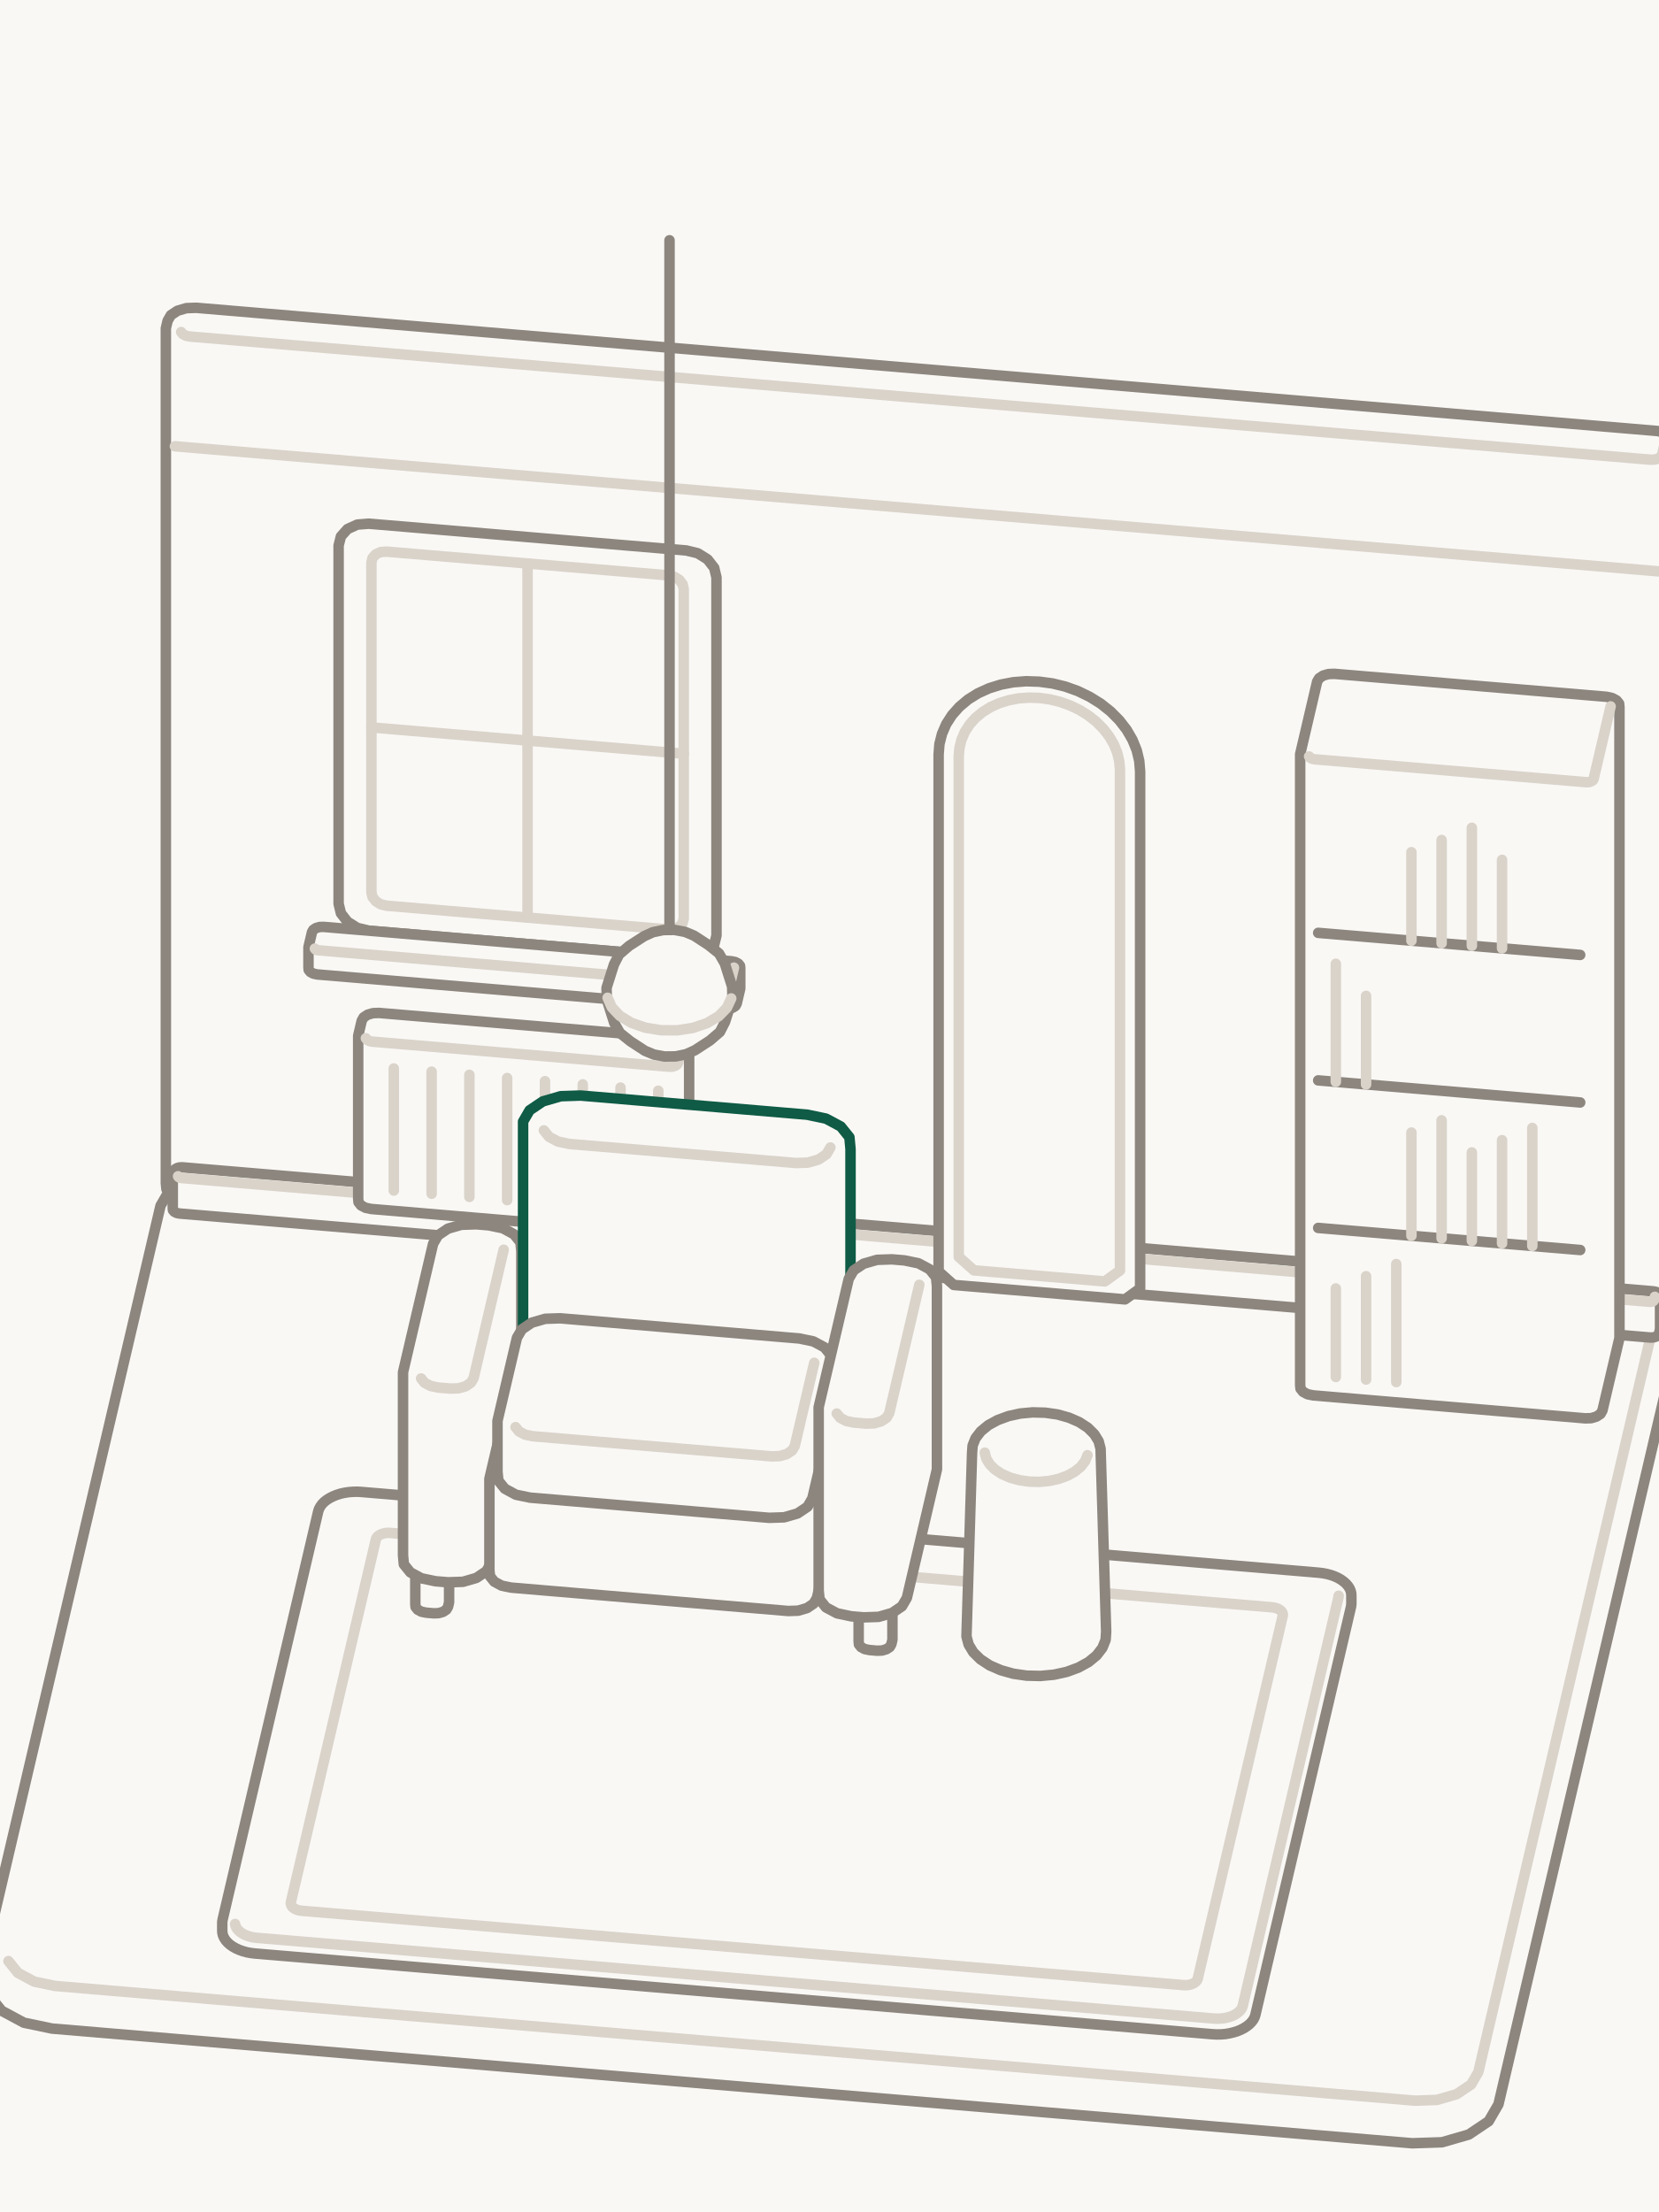
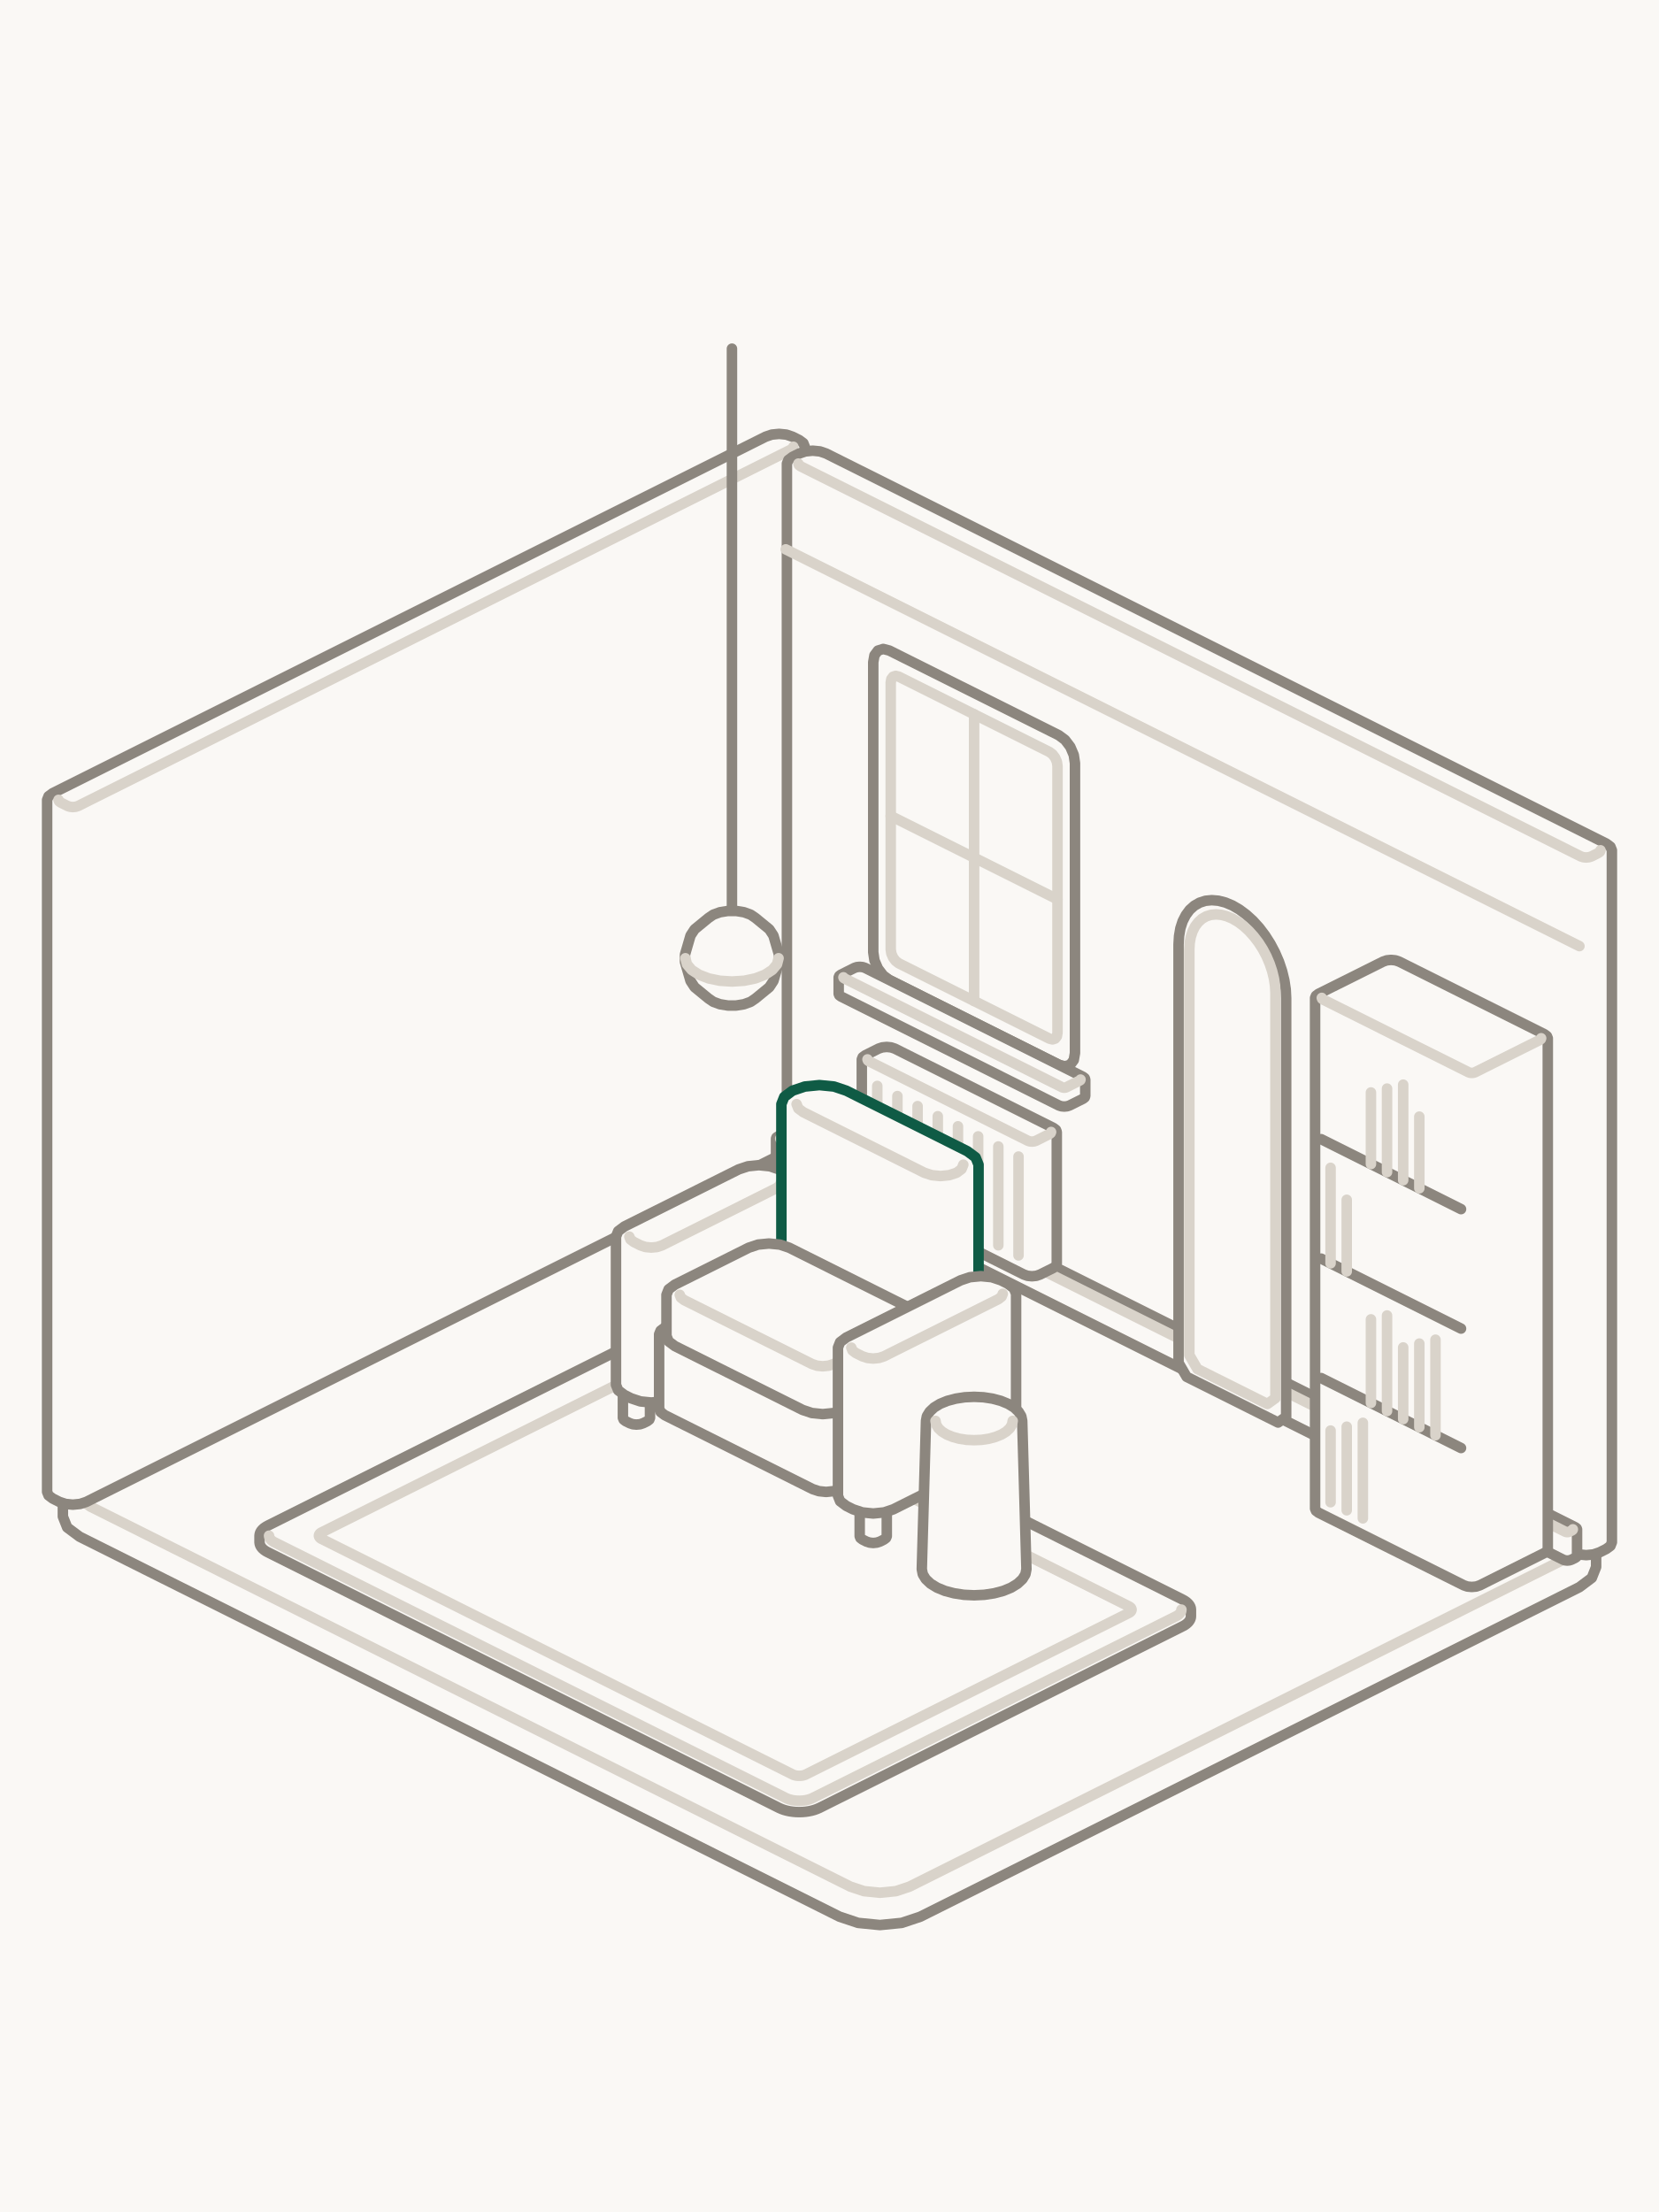
<svg xmlns="http://www.w3.org/2000/svg" viewBox="0 0 300 400" width="300" height="400">
  <rect width="300" height="400" fill="#FAF8F5" />
  <g stroke-width="1.9" stroke-linejoin="round" stroke-linecap="round">
-     <path d="M-2.34 351.96L29.03 218.03L30.8 214.98L34.39 212.57L39.24 211.17L44.61 210.99L290.6 231.73L295.68 232.79L299.7 234.95L302.04 237.86L302.34 241.08L302.34 246.6L270.97 380.53L269.2 383.58L265.61 385.99L260.76 387.39L255.39 387.57L9.4 366.83L4.32 365.77L0.3 363.61L-2.04 360.7L-2.34 357.48Z" fill="#FAF8F5" stroke="#8C867E" />
-     <path d="M298.7 240.77L267.33 374.7L266.03 376.93L263.4 378.7L259.84 379.73L255.9 379.87L9.92 359.12L6.19 358.34L3.24 356.76L1.53 354.63" fill="none" stroke="#D9D3CA" />
-     <path d="M29.99 59.37L30.31 58.01L30.9 56.99L32.1 56.19L33.71 55.72L35.5 55.66L299.71 77.94L301.4 78.29L302.74 79.01L303.52 79.98L303.62 81.06L303.62 235.62L303.3 236.98L302.71 238L301.52 238.8L299.9 239.27L298.11 239.33L33.9 217.05L32.21 216.7L30.87 215.98L30.09 215.01L29.99 213.93Z" fill="#FAF8F5" stroke="#8C867E" />
-     <path d="M300.89 80.82L300.57 82.19L300.33 82.6L299.85 82.92L299.21 83.11L298.49 83.13L34.29 60.85L33.61 60.71L33.07 60.42L32.76 60.04" fill="none" stroke="#D9D3CA" />
-     <path d="M31.63 80.7L300.38 103.36" fill="none" stroke="#D9D3CA" />
-     <path d="M31.24 212.61L31.43 211.79L31.61 211.49L31.97 211.25L32.45 211.11L32.99 211.09L299.02 233.52L299.53 233.63L299.93 233.84L300.16 234.13L300.19 234.45L300.19 240.34L300 241.16L299.82 241.47L299.46 241.71L298.98 241.85L298.44 241.87L32.42 219.44L31.91 219.33L31.51 219.11L31.27 218.82L31.24 218.5Z" fill="#FAF8F5" stroke="#8C867E" />
-     <path d="M299.25 234.51L299.12 235.06L299.03 235.21L298.85 235.33L298.61 235.4L298.34 235.41L32.77 213.02L32.52 212.97L32.32 212.86L32.2 212.71" fill="none" stroke="#D9D3CA" />
-     <path d="M129.56 104.41L129.15 102.69L127.96 101.16L126.19 100.05L124.1 99.54L66.7 94.7L64.61 94.86L62.84 95.67L61.65 97L61.23 98.65L61.23 163.42L61.65 165.15L62.84 166.68L64.61 167.79L66.7 168.3L124.1 173.14L126.19 172.98L127.96 172.17L129.15 170.84L129.56 169.18Z" fill="#FAF8F5" stroke="#8C867E" />
-     <path d="M123.64 106.49L123.43 105.63L122.84 104.86L121.95 104.31L120.91 104.05L69.89 99.75L68.84 99.83L67.96 100.23L67.36 100.9L67.16 101.73L67.16 161.34L67.36 162.21L67.96 162.97L68.84 163.53L69.89 163.78L120.91 168.08L121.95 168L122.84 167.6L123.43 166.93L123.64 166.11Z" fill="none" stroke="#D9D3CA" />
-     <path d="M95.4 165.93L95.4 101.9M67.16 131.54L123.64 136.3" fill="none" stroke="#D9D3CA" />
-     <path d="M55.78 171.28L56.42 168.55L56.66 168.14L57.14 167.82L57.78 167.63L58.5 167.61L132.3 173.83L132.97 173.97L133.51 174.26L133.82 174.65L133.86 175.08L133.86 178.76L133.22 181.49L132.99 181.9L132.51 182.22L131.86 182.4L131.14 182.43L57.35 176.21L56.67 176.06L56.14 175.78L55.82 175.39L55.78 174.96Z" fill="#FAF8F5" stroke="#8C867E" />
-     <path d="M132.72 174.98L132.08 177.71L131.99 177.87L131.82 177.99L131.57 178.06L131.3 178.07L57.51 171.84L57.25 171.79L57.05 171.68L56.94 171.54" fill="none" stroke="#D9D3CA" />
-     <path d="M64.77 187.31L65.41 184.58L65.76 183.97L66.48 183.49L67.45 183.21L68.52 183.17L122.27 187.7L123.29 187.92L124.09 188.35L124.56 188.93L124.62 189.57L124.62 219.01L123.98 221.75L123.63 222.36L122.91 222.84L121.94 223.12L120.87 223.16L67.11 218.62L66.1 218.41L65.29 217.98L64.83 217.4L64.77 216.75Z" fill="#FAF8F5" stroke="#8C867E" />
-     <path d="M123.26 189.46L122.62 192.19L122.44 192.5L122.08 192.74L121.6 192.88L121.06 192.9L67.31 188.36L66.8 188.26L66.4 188.04L66.16 187.75" fill="none" stroke="#D9D3CA" />
-     <path d="M71.21 215.29L71.21 193.21M78.05 215.87L78.05 193.79M84.88 216.44L84.88 194.36M91.71 217.02L91.71 194.94M98.55 217.59L98.55 195.51M105.38 218.17L105.38 196.09M112.21 218.75L112.21 196.67M119.04 219.32L119.04 197.24" fill="none" stroke="#D9D3CA" />
-     <path d="M172.46 232.36L203.44 234.97L206.17 232.99L206.17 139.52L206.01 137.59L205.55 135.66L204.78 133.77L203.73 131.96L202.4 130.24L200.83 128.66L199.04 127.24L197.06 126.01L194.92 124.97L192.66 124.16L190.33 123.59L187.95 123.27L185.57 123.19L183.23 123.37L180.98 123.8L178.84 124.47L176.86 125.37L175.06 126.49L173.49 127.81L172.17 129.29L171.11 130.93L170.35 132.69L169.88 134.54L169.73 136.45L169.73 229.92Z" fill="#FAF8F5" stroke="#8C867E" />
-     <path d="M176.11 229.72L199.79 231.72L202.53 229.74L202.53 139.21L202.4 137.67L202.03 136.12L201.42 134.61L200.57 133.16L199.51 131.79L198.26 130.53L196.82 129.39L195.24 128.4L193.53 127.58L191.72 126.93L189.85 126.47L187.95 126.21L186.05 126.15L184.18 126.29L182.37 126.64L180.66 127.17L179.08 127.89L177.64 128.79L176.38 129.84L175.32 131.03L174.48 132.34L173.87 133.75L173.5 135.23L173.37 136.76L173.37 227.28Z" fill="none" stroke="#D9D3CA" />
-     <path d="M235.11 136.38L238.18 123.26L238.54 122.65L239.26 122.17L240.23 121.89L241.3 121.85L290.5 126L291.51 126.22L292.32 126.65L292.79 127.23L292.85 127.87L292.85 241.95L289.77 255.07L289.42 255.68L288.7 256.16L287.73 256.45L286.66 256.48L237.46 252.33L236.44 252.12L235.64 251.69L235.17 251.11L235.11 250.46Z" fill="#FAF8F5" stroke="#8C867E" />
-     <path d="M291.25 127.74L288.18 140.86L288.03 141.11L287.73 141.31L287.33 141.43L286.88 141.45L237.68 137.3L237.26 137.21L236.93 137.03L236.73 136.79" fill="none" stroke="#D9D3CA" />
-     <path d="M238.37 222.05L285.75 226.04M238.37 195.37L285.75 199.36M238.37 168.69L285.75 172.68" fill="none" stroke="#8C867E" />
-     <path d="M241.56 249L241.56 232.99M247.03 249.46L247.03 230.78M252.49 249.92L252.49 228.58M255.23 223.47L255.23 204.8M260.69 223.93L260.69 202.59M266.16 224.39L266.16 208.39M271.62 224.85L271.62 206.18M277.09 225.32L277.09 203.97M241.56 195.64L241.56 174.29M247.03 196.1L247.03 180.09M255.23 170.11L255.23 154.1M260.69 170.57L260.69 151.9M266.16 171.03L266.16 149.69M271.62 171.49L271.62 155.49" fill="none" stroke="#D9D3CA" />
-     <path d="M40.19 347.57L40.26 347.11L57.54 273.32L57.69 272.86L57.93 272.42L58.24 271.99L58.63 271.59L59.1 271.22L59.63 270.89L60.22 270.59L60.86 270.33L61.55 270.11L62.27 269.95L63.02 269.83L63.79 269.77L64.56 269.75L65.33 269.79L238.43 284.39L239.19 284.48L239.93 284.62L240.64 284.81L241.3 285.04L241.92 285.32L242.48 285.64L242.98 286L243.41 286.38L243.77 286.8L244.05 287.23L244.24 287.68L244.35 288.14L244.37 288.6L244.37 290.07L244.31 290.54L227.02 364.33L226.87 364.79L226.64 365.23L226.32 365.65L225.93 366.05L225.46 366.42L224.93 366.76L224.34 367.06L223.7 367.32L223.01 367.53L222.29 367.7L221.54 367.82L220.77 367.88L220 367.89L219.23 367.85L46.13 353.26L45.37 353.17L44.63 353.03L43.93 352.84L43.26 352.6L42.64 352.32L42.08 352L41.58 351.65L41.15 351.26L40.79 350.85L40.52 350.42L40.32 349.97L40.21 349.51L40.19 349.05Z" fill="#FAF8F5" stroke="#8C867E" />
-     <path d="M242.07 288.56L242.03 288.87L224.74 362.67L224.64 362.97L224.49 363.27L224.28 363.55L224.01 363.82L223.7 364.06L223.35 364.29L222.96 364.49L222.53 364.66L222.07 364.8L221.59 364.91L221.09 364.99L220.58 365.03L220.06 365.04L219.55 365.02L46.45 350.42L45.94 350.36L45.45 350.27L44.98 350.14L44.54 349.98L44.12 349.8L43.75 349.58L43.41 349.35L43.13 349.09L42.89 348.82L42.71 348.53L42.58 348.23L42.51 347.92" fill="none" stroke="#D9D3CA" />
-     <path d="M216.59 357.8L216.54 357.95L216.46 358.1L216.36 358.24L216.23 358.37L216.07 358.5L215.9 358.61L215.7 358.71L215.48 358.8L215.26 358.87L215.01 358.92L214.77 358.96L214.51 358.98L214.25 358.99L213.99 358.97L54.56 345.53L54.31 345.5L54.06 345.45L53.83 345.39L53.61 345.31L53.4 345.22L53.21 345.11L53.04 344.99L52.9 344.87L52.78 344.73L52.69 344.58L52.63 344.43L52.59 344.28L52.58 344.13L52.6 343.97L67.97 278.38L68.02 278.22L68.1 278.08L68.2 277.94L68.33 277.8L68.49 277.68L68.67 277.57L68.86 277.47L69.08 277.38L69.31 277.31L69.55 277.25L69.8 277.21L70.05 277.19L70.31 277.19L70.57 277.2L230 290.65L230.25 290.68L230.5 290.72L230.73 290.79L230.96 290.86L231.16 290.96L231.35 291.06L231.52 291.18L231.66 291.31L231.78 291.45L231.87 291.59L231.94 291.74L231.97 291.9L231.98 292.05L231.96 292.2Z" fill="none" stroke="#D9D3CA" />
-     <path d="M81.05 257.29L81.24 256.47L81.54 255.96L82.14 255.56L82.95 255.32L83.84 255.29L85.21 255.41L86.06 255.58L86.73 255.94L87.12 256.43L87.17 256.97L87.17 264.33L86.97 265.15L86.68 265.65L86.08 266.06L85.27 266.29L84.38 266.32L83.01 266.21L82.16 266.03L81.49 265.67L81.1 265.18L81.05 264.65Z" fill="#FAF8F5" stroke="#8C867E" />
-     <path d="M86.26 256.89L86.06 257.71L85.89 258.01L85.53 258.25L85.04 258.4L84.5 258.41L83.14 258.3L82.63 258.19L82.23 257.98L81.99 257.69" fill="none" stroke="#D9D3CA" />
-     <path d="M161.22 264.05L161.42 263.23L161.71 262.72L162.31 262.32L163.12 262.08L164.01 262.05L165.38 262.17L166.23 262.35L166.9 262.7L167.29 263.19L167.34 263.73L167.34 271.09L167.15 271.91L166.85 272.41L166.25 272.82L165.44 273.05L164.55 273.08L163.18 272.97L162.33 272.79L161.67 272.43L161.28 271.94L161.22 271.41Z" fill="#FAF8F5" stroke="#8C867E" />
-     <path d="M166.43 263.65L166.24 264.47L166.06 264.77L165.7 265.02L165.21 265.16L164.68 265.17L163.31 265.06L162.8 264.95L162.4 264.74L162.17 264.45" fill="none" stroke="#D9D3CA" />
-     <path d="M75.1 282.7L75.29 281.88L75.59 281.38L76.18 280.97L76.99 280.74L77.89 280.71L79.25 280.83L80.1 281L80.77 281.36L81.16 281.85L81.21 282.38L81.21 289.74L81.02 290.56L80.72 291.07L80.13 291.47L79.32 291.71L78.42 291.74L77.06 291.62L76.21 291.45L75.54 291.09L75.15 290.6L75.1 290.06Z" fill="#FAF8F5" stroke="#8C867E" />
-     <path d="M80.3 282.31L80.11 283.13L79.93 283.43L79.57 283.67L79.09 283.81L78.55 283.83L77.18 283.72L76.68 283.61L76.27 283.39L76.04 283.1" fill="none" stroke="#D9D3CA" />
-     <path d="M155.27 289.47L155.46 288.65L155.76 288.14L156.36 287.74L157.16 287.5L158.06 287.47L159.43 287.59L160.27 287.76L160.94 288.12L161.33 288.61L161.38 289.14L161.38 296.5L161.19 297.32L160.9 297.83L160.3 298.23L159.49 298.47L158.59 298.5L157.23 298.38L156.38 298.21L155.71 297.85L155.32 297.36L155.27 296.83Z" fill="#FAF8F5" stroke="#8C867E" />
-     <path d="M160.47 289.07L160.28 289.89L160.1 290.19L159.75 290.43L159.26 290.57L158.72 290.59L157.36 290.48L156.85 290.37L156.45 290.16L156.21 289.86" fill="none" stroke="#D9D3CA" />
-     <path d="M72.88 248.14L78.32 224.91L79.21 223.39L81 222.18L83.43 221.48L86.12 221.39L88.39 221.58L90.94 222.11L92.94 223.19L94.11 224.64L94.27 226.26L94.27 259.38L88.82 282.61L87.94 284.13L86.14 285.34L83.72 286.04L81.03 286.13L78.75 285.94L76.21 285.41L74.2 284.33L73.03 282.88L72.88 281.26Z" fill="#FAF8F5" stroke="#8C867E" />
-     <path d="M91.08 225.99L85.64 249.22L85.16 250.03L84.21 250.68L82.91 251.05L81.48 251.1L79.2 250.91L77.85 250.62L76.78 250.05L76.15 249.27" fill="none" stroke="#D9D3CA" />
-     <path d="M88.5 267.41L94.59 241.45L95.18 240.43L96.37 239.63L97.99 239.16L99.78 239.1L149.89 243.33L151.58 243.68L152.92 244.4L153.7 245.37L153.8 246.44L153.8 263L147.72 288.97L147.13 289.98L145.94 290.79L144.32 291.26L142.53 291.32L92.42 287.09L90.72 286.74L89.39 286.02L88.61 285.05L88.5 283.97Z" fill="#FAF8F5" stroke="#8C867E" />
-     <path d="M151.53 246.25L145.44 272.22L145.15 272.72L144.55 273.13L143.74 273.36L142.85 273.39L92.74 269.17L91.89 268.99L91.22 268.63L90.83 268.14" fill="none" stroke="#D9D3CA" />
-     <path d="M94.59 202.81L95.77 200.78L98.16 199.17L101.39 198.23L104.98 198.11L145.97 201.57L149.36 202.28L152.04 203.71L153.6 205.65L153.8 207.8L153.8 246.44L152.62 248.48L150.23 250.08L147 251.02L143.41 251.14L102.42 247.68L99.03 246.97L96.35 245.54L94.79 243.6L94.59 241.45Z" fill="#FAF8F5" stroke="#0F5B45" />
-     <path d="M150.16 207.5L150.16 207.5L149.45 208.72L148.02 209.68L146.08 210.24L143.93 210.31L102.93 206.86L100.9 206.43L99.29 205.57L98.35 204.41" fill="none" stroke="#D9D3CA" />
-     <path d="M89.96 256.94L93.48 241.91L94.37 240.39L96.16 239.18L98.59 238.48L101.28 238.39L144.55 242.04L147.09 242.57L149.1 243.65L150.27 245.1L150.42 246.71L150.42 255.91L146.9 270.95L146.02 272.47L144.22 273.68L141.8 274.38L139.11 274.47L95.84 270.82L93.29 270.29L91.29 269.21L90.12 267.76L89.96 266.14Z" fill="#FAF8F5" stroke="#8C867E" />
-     <path d="M147.24 246.44L143.72 261.48L143.24 262.29L142.29 262.93L140.99 263.31L139.56 263.36L96.28 259.71L94.93 259.42L93.86 258.85L93.23 258.07" fill="none" stroke="#D9D3CA" />
-     <path d="M148.04 254.48L153.48 231.25L154.37 229.72L156.16 228.52L158.59 227.82L161.28 227.73L163.55 227.92L166.1 228.45L168.11 229.53L169.27 230.98L169.43 232.59L169.43 265.71L163.99 288.95L163.1 290.47L161.31 291.68L158.88 292.38L156.19 292.47L153.92 292.28L151.37 291.74L149.36 290.67L148.2 289.21L148.04 287.6Z" fill="#FAF8F5" stroke="#8C867E" />
-     <path d="M166.24 232.33L160.8 255.56L160.32 256.37L159.37 257.01L158.07 257.39L156.64 257.44L154.36 257.24L153.01 256.96L151.94 256.39L151.31 255.61" fill="none" stroke="#D9D3CA" />
-     <path d="M174.77 295.92L175.78 262.77L175.88 261.4L176.41 260.07L177.37 258.83L178.72 257.72L180.4 256.8L182.35 256.08L184.49 255.61L186.74 255.4L189.02 255.46L191.24 255.78L193.31 256.36L195.15 257.16L196.7 258.17L197.88 259.34L198.67 260.62L199.02 261.98L200.03 295.06L199.93 296.55L199.34 298L198.3 299.35L196.84 300.55L195.02 301.55L192.9 302.33L190.57 302.84L188.12 303.07L185.64 303.01L183.23 302.66L180.98 302.03L178.98 301.16L177.3 300.06L176.01 298.79L175.16 297.39Z" fill="#FAF8F5" stroke="#8C867E" />
-     <path d="M196.65 263.15L196.22 264.22L195.45 265.22L194.37 266.1L193.02 266.85L191.46 267.42L189.74 267.8L187.93 267.97L186.1 267.92L184.32 267.66L182.66 267.2L181.18 266.55L179.94 265.75L178.99 264.81L178.36 263.78L178.08 262.69" fill="none" stroke="#D9D3CA" />
-     <path d="M121.07 170.41L121.07 43.45" fill="none" stroke="#8C867E" />
-     <path d="M109.68 178.65L111.02 174.42L111.95 172.6L113.77 171.04L116.47 169.3L118.07 168.57L119.96 168.18L121.96 168.16L123.87 168.51L125.51 169.2L128.11 170.89L130.02 172.41L131.06 174.21L132.39 178.41L132.46 180.57L131.11 184.79L130.18 186.61L128.36 188.17L125.66 189.92L124.07 190.64L122.18 191.03L120.18 191.05L118.27 190.7L116.63 190.02L114.02 188.32L112.11 186.8L111.08 185L109.74 180.81Z" fill="#FAF8F5" stroke="#8C867E" />
-     <path d="M132.23 180.55L131.44 182.25L129.95 183.77L127.85 185.01L125.29 185.88L122.44 186.32L119.5 186.3L116.66 185.83L114.13 184.94L112.07 183.68L110.62 182.14L109.88 180.43" fill="none" stroke="#D9D3CA" />
+     <path d="M11.37 269.77L12.15 267.79L14.39 266.12L133.58 206.52L136.93 205.4L140.88 205.01L144.83 205.4L148.18 206.52L285.61 275.24L287.85 276.91L288.63 278.89L288.63 283.36L287.85 285.33L285.61 287.01L166.42 346.6L163.07 347.72L159.12 348.11L155.17 347.72L151.82 346.6L14.39 277.88L12.15 276.21L11.37 274.24Z" fill="#FAF8F5" stroke="#8C867E" />
+     <path d="M285.88 278.89L285.3 280.34L283.66 281.56L164.47 341.16L162.02 341.98L159.12 342.27L156.23 341.98L153.77 341.16L16.34 272.44L14.7 271.21L14.12 269.77" fill="none" stroke="#D9D3CA" />
+     <path d="M8.52 144.64L8.78 143.98L9.53 143.43L138.45 78.97L139.56 78.59L140.88 78.46L142.19 78.59L143.31 78.97L144.53 79.58L145.27 80.13L145.53 80.79L145.53 205.91L145.27 206.57L144.53 207.13L15.61 271.59L14.49 271.96L13.17 272.09L11.86 271.96L10.74 271.59L9.53 270.98L8.78 270.42L8.52 269.77Z" fill="#FAF8F5" stroke="#8C867E" />
+     <path d="M143.47 80.79L143.37 81.05L143.07 81.28L14.15 145.74L13.7 145.89L13.17 145.94L12.65 145.89L12.2 145.74L10.99 145.13L10.69 144.91L10.58 144.64" fill="none" stroke="#D9D3CA" />
+     <path d="M142.3 83.83L142.57 83.17L143.31 82.62L144.53 82.01L145.64 81.63L146.96 81.5L148.28 81.63L149.39 82.01L290.47 152.55L291.22 153.11L291.48 153.76L291.48 278.89L291.22 279.55L290.47 280.1L289.26 280.71L288.14 281.09L286.83 281.22L285.51 281.09L284.39 280.71L143.31 210.17L142.57 209.61L142.3 208.96Z" fill="#FAF8F5" stroke="#8C867E" />
+     <path d="M289.42 153.76L289.31 154.03L289.01 154.25L287.8 154.86L287.35 155.01L286.83 155.06L286.3 155.01L285.85 154.86L144.77 84.32L144.47 84.1L144.37 83.83" fill="none" stroke="#D9D3CA" />
+     <path d="M142.09 99.34L285.61 171.09" fill="none" stroke="#D9D3CA" />
+     <path d="M140.33 205.89L140.41 205.69L140.64 205.53L141.36 205.16L141.7 205.05L142.09 205.01L142.49 205.05L142.82 205.16L284.88 276.19L285.1 276.36L285.18 276.55L285.18 281.32L285.1 281.52L284.88 281.69L284.15 282.05L283.81 282.16L283.42 282.2L283.02 282.16L282.69 282.05L140.64 211.02L140.41 210.86L140.33 210.66Z" fill="#FAF8F5" stroke="#8C867E" />
+     <path d="M284.42 276.55L284.38 276.65L284.27 276.74L283.78 276.98L283.62 277.04L283.42 277.06L283.22 277.04L283.05 276.98L141.24 206.07L141.13 205.99L141.09 205.89" fill="none" stroke="#D9D3CA" />
+     <path d="M194.39 138L194.17 136.52L193.54 135.04L192.59 133.79L191.47 132.96L160.82 117.64L159.71 117.35L158.76 117.65L158.13 118.5L157.91 119.75L157.91 172.19L158.13 173.67L158.76 175.14L159.71 176.39L160.82 177.22L191.47 192.54L192.59 192.83L193.54 192.53L194.17 191.69L194.39 190.43Z" fill="#FAF8F5" stroke="#8C867E" />
+     <path d="M191.23 138.5L191.12 137.76L190.8 137.02L190.33 136.4L189.77 135.98L162.53 122.36L161.97 122.22L161.5 122.37L161.18 122.79L161.07 123.42L161.07 171.68L161.18 172.42L161.5 173.16L161.97 173.78L162.53 174.2L189.77 187.82L190.33 187.96L190.8 187.81L191.12 187.39L191.23 186.76Z" fill="none" stroke="#D9D3CA" />
+     <path d="M176.15 181.01L176.15 129.17M161.07 147.55L191.23 162.63" fill="none" stroke="#D9D3CA" />
+     <path d="M151.66 176.73L151.77 176.47L152.07 176.25L154.5 175.03L154.95 174.88L155.47 174.83L156 174.88L156.45 175.03L195.85 194.73L196.15 194.96L196.25 195.22L196.25 198.2L196.15 198.46L195.85 198.69L193.42 199.9L192.97 200.05L192.45 200.1L191.92 200.05L191.47 199.9L152.07 180.2L151.77 179.98L151.66 179.71Z" fill="#FAF8F5" stroke="#8C867E" />
+     <path d="M195.39 195.22L195.36 195.32L195.24 195.4L192.81 196.62L192.64 196.68L192.45 196.69L192.25 196.68L192.08 196.62L152.68 176.92L152.56 176.83L152.52 176.73" fill="none" stroke="#D9D3CA" />
+     <path d="M155.84 191.57L156 191.17L156.45 190.84L158.88 189.62L159.55 189.4L160.34 189.32L161.13 189.4L161.8 189.62L190.5 203.97L190.95 204.31L191.1 204.7L191.1 228.54L190.95 228.93L190.5 229.27L188.07 230.48L187.4 230.71L186.61 230.79L185.82 230.71L185.15 230.48L156.45 216.13L156 215.8L155.84 215.4Z" fill="#FAF8F5" stroke="#8C867E" />
+     <path d="M190.07 204.7L189.99 204.9L189.77 205.07L187.34 206.29L187 206.4L186.61 206.44L186.21 206.4L185.88 206.29L157.18 191.93L156.95 191.77L156.87 191.57" fill="none" stroke="#D9D3CA" />
+     <path d="M158.64 214.25L158.64 196.37M162.28 216.07L162.28 198.2M165.93 217.9L165.93 200.02M169.58 219.72L169.58 201.85M173.23 221.55L173.23 203.67M176.88 223.37L176.88 205.49M180.53 225.19L180.53 207.32M184.18 227.02L184.18 209.14" fill="none" stroke="#D9D3CA" />
+     <path d="M214.58 248.97L231.12 257.24L232.58 256.18L232.58 180.51L232.5 178.91L232.25 177.26L231.84 175.58L231.28 173.9L230.57 172.25L229.73 170.66L228.77 169.15L227.72 167.76L226.58 166.5L225.37 165.4L224.12 164.47L222.85 163.73L221.58 163.2L220.33 162.88L219.13 162.78L217.99 162.89L216.93 163.23L215.97 163.78L215.13 164.53L214.43 165.48L213.86 166.59L213.45 167.86L213.21 169.27L213.12 170.78L213.12 246.45Z" fill="#FAF8F5" stroke="#8C867E" />
+     <path d="M216.53 247.56L229.18 253.88L230.64 252.83L230.64 179.54L230.57 178.26L230.37 176.94L230.04 175.59L229.59 174.25L229.03 172.93L228.36 171.66L227.59 170.45L226.74 169.34L225.83 168.33L224.87 167.45L223.87 166.7L222.85 166.11L221.84 165.69L220.84 165.43L219.87 165.35L218.96 165.44L218.11 165.71L217.35 166.15L216.68 166.76L216.11 167.51L215.66 168.4L215.33 169.42L215.13 170.54L215.07 171.75L215.07 245.04Z" fill="none" stroke="#D9D3CA" />
+     <path d="M237.81 180.45L237.97 180.06L238.42 179.72L250.1 173.89L250.76 173.66L251.55 173.58L252.34 173.66L253.01 173.89L279.28 187.02L279.73 187.36L279.89 187.75L279.89 280.1L279.73 280.5L279.28 280.83L267.61 286.67L266.94 286.9L266.15 286.97L265.36 286.9L264.69 286.67L238.42 273.54L237.97 273.2L237.81 272.81Z" fill="#FAF8F5" stroke="#8C867E" />
+     <path d="M278.69 187.75L278.62 187.92L278.43 188.06L266.76 193.89L266.48 193.99L266.15 194.02L265.82 193.99L265.54 193.89L239.27 180.76L239.08 180.62L239.02 180.45" fill="none" stroke="#D9D3CA" />
+     <path d="M238.91 249.2L264.2 261.85M238.91 227.6L264.2 240.25M238.91 206L264.2 218.65" fill="none" stroke="#8C867E" />
+     <path d="M240.61 271.65L240.61 258.69M243.53 273.11L243.53 257.99M246.45 274.57L246.45 257.29M247.91 253.7L247.91 238.58M250.82 255.16L250.82 237.88M253.74 256.62L253.74 243.66M256.66 258.08L256.66 242.96M259.58 259.54L259.58 242.26M240.61 228.45L240.61 211.18M243.53 229.91L243.53 216.96M247.91 210.5L247.91 197.55M250.82 211.96L250.82 196.85M253.74 213.42L253.74 196.14M256.66 214.88L256.66 201.92" fill="none" stroke="#D9D3CA" />
+     <path d="M46.93 277.7L46.97 277.41L47.06 277.12L47.22 276.84L47.44 276.58L47.72 276.32L48.06 276.09L48.45 275.87L114.12 243.03L114.55 242.84L115.02 242.67L115.53 242.53L116.07 242.42L116.62 242.34L117.19 242.29L117.77 242.28L118.35 242.29L118.92 242.34L119.47 242.42L120.01 242.53L120.52 242.67L120.99 242.84L121.42 243.03L213.85 289.25L214.24 289.47L214.57 289.7L214.85 289.96L215.07 290.22L215.23 290.5L215.33 290.79L215.36 291.07L215.36 292.27L215.33 292.56L215.23 292.84L215.07 293.12L214.85 293.39L214.57 293.64L214.24 293.88L213.85 294.09L148.18 326.93L147.74 327.12L147.27 327.29L146.77 327.43L146.23 327.54L145.68 327.62L145.1 327.67L144.53 327.68L143.95 327.67L143.38 327.62L142.82 327.54L142.29 327.43L141.78 327.29L141.31 327.12L140.88 326.93L48.45 280.71L48.06 280.5L47.72 280.26L47.44 280.01L47.22 279.74L47.06 279.46L46.97 279.18L46.93 278.89Z" fill="#FAF8F5" stroke="#8C867E" />
+     <path d="M213.64 291.07L213.62 291.27L213.56 291.46L213.45 291.64L213.3 291.82L213.12 291.99L212.89 292.15L212.64 292.29L146.96 325.13L146.67 325.26L146.36 325.37L146.02 325.46L145.66 325.54L145.29 325.59L144.91 325.62L144.53 325.63L144.14 325.62L143.76 325.59L143.39 325.54L143.03 325.46L142.7 325.37L142.38 325.26L142.09 325.13L49.66 278.91L49.4 278.77L49.18 278.61L48.99 278.44L48.85 278.26L48.74 278.08L48.68 277.89L48.65 277.7" fill="none" stroke="#D9D3CA" />
+     <path d="M145.74 320.87L145.6 320.94L145.44 320.99L145.27 321.04L145.1 321.08L144.91 321.1L144.72 321.12L144.53 321.12L144.33 321.12L144.14 321.1L143.96 321.08L143.78 321.04L143.61 320.99L143.45 320.94L143.31 320.87L58.18 278.3L58.05 278.23L57.93 278.15L57.84 278.07L57.77 277.98L57.71 277.89L57.68 277.79L57.67 277.7L57.68 277.6L57.71 277.51L57.77 277.41L57.84 277.32L57.93 277.24L58.05 277.16L58.18 277.09L116.55 247.9L116.7 247.83L116.85 247.78L117.02 247.73L117.2 247.7L117.39 247.67L117.58 247.65L117.77 247.65L117.96 247.65L118.15 247.67L118.34 247.7L118.52 247.73L118.69 247.78L118.84 247.83L118.99 247.9L204.12 290.47L204.25 290.54L204.36 290.62L204.46 290.7L204.53 290.79L204.58 290.88L204.61 290.98L204.63 291.07L204.61 291.17L204.58 291.27L204.53 291.36L204.46 291.45L204.36 291.53L204.25 291.61L204.12 291.68Z" fill="none" stroke="#D9D3CA" />
+     <path d="M135.27 239.12L135.4 238.79L135.77 238.51L136.5 238.15L137.06 237.96L137.72 237.89L138.37 237.96L138.93 238.15L139.66 238.51L140.03 238.79L140.17 239.12L140.17 245.08L140.03 245.41L139.66 245.69L138.93 246.05L138.37 246.24L137.72 246.3L137.06 246.24L136.5 246.05L135.77 245.69L135.4 245.41L135.27 245.08Z" fill="#FAF8F5" stroke="#8C867E" />
+     <path d="M139.48 239.12L139.4 239.32L139.18 239.48L138.45 239.85L138.11 239.96L137.72 240L137.32 239.96L136.99 239.85L136.26 239.48L136.03 239.32L135.95 239.12" fill="none" stroke="#D9D3CA" />
+     <path d="M178.08 260.52L178.21 260.2L178.58 259.92L179.31 259.55L179.87 259.37L180.53 259.3L181.19 259.37L181.74 259.55L182.47 259.92L182.85 260.2L182.98 260.52L182.98 266.48L182.85 266.81L182.47 267.09L181.74 267.46L181.19 267.64L180.53 267.71L179.87 267.64L179.31 267.46L178.58 267.09L178.21 266.81L178.08 266.48Z" fill="#FAF8F5" stroke="#8C867E" />
+     <path d="M182.29 260.52L182.21 260.72L181.99 260.89L181.26 261.25L180.92 261.37L180.53 261.41L180.13 261.37L179.8 261.25L179.07 260.89L178.84 260.72L178.77 260.52" fill="none" stroke="#D9D3CA" />
+     <path d="M112.64 250.43L112.78 250.1L113.15 249.82L113.88 249.46L114.44 249.27L115.09 249.2L115.75 249.27L116.31 249.46L117.04 249.82L117.41 250.1L117.54 250.43L117.54 256.39L117.41 256.72L117.04 257L116.31 257.36L115.75 257.55L115.09 257.61L114.44 257.55L113.88 257.36L113.15 257L112.78 256.72L112.64 256.39Z" fill="#FAF8F5" stroke="#8C867E" />
+     <path d="M116.86 250.43L116.78 250.63L116.55 250.79L115.82 251.16L115.49 251.27L115.09 251.31L114.7 251.27L114.36 251.16L113.63 250.79L113.41 250.63L113.33 250.43" fill="none" stroke="#D9D3CA" />
+     <path d="M155.46 271.84L155.59 271.51L155.96 271.23L156.69 270.86L157.25 270.68L157.91 270.61L158.56 270.68L159.12 270.86L159.85 271.23L160.22 271.51L160.36 271.84L160.36 277.79L160.22 278.12L159.85 278.4L159.12 278.77L158.56 278.95L157.91 279.02L157.25 278.95L156.69 278.77L155.96 278.4L155.59 278.12L155.46 277.79Z" fill="#FAF8F5" stroke="#8C867E" />
+     <path d="M159.67 271.84L159.59 272.03L159.36 272.2L158.64 272.57L158.3 272.68L157.91 272.72L157.51 272.68L157.18 272.57L156.45 272.2L156.22 272.03L156.14 271.84" fill="none" stroke="#D9D3CA" />
+     <path d="M111.39 223.62L111.79 222.63L112.91 221.79L133.58 211.46L135.26 210.9L137.23 210.7L139.2 210.9L140.88 211.46L142.09 212.06L143.21 212.9L143.61 213.89L143.61 240.7L143.21 241.69L142.09 242.52L121.42 252.86L119.74 253.42L117.77 253.62L115.8 253.42L114.12 252.86L112.91 252.25L111.79 251.42L111.39 250.43Z" fill="#FAF8F5" stroke="#8C867E" />
+     <path d="M141.2 213.89L140.99 214.41L140.39 214.86L119.72 225.2L118.82 225.5L117.77 225.6L116.72 225.5L115.82 225.2L114.61 224.59L114.01 224.14L113.8 223.62" fill="none" stroke="#D9D3CA" />
+     <path d="M119.19 241.28L119.46 240.62L120.2 240.06L143.31 228.51L144.43 228.14L145.74 228.01L147.06 228.14L148.18 228.51L174.93 241.89L175.68 242.45L175.94 243.1L175.94 256.51L175.68 257.17L174.93 257.73L151.82 269.28L150.71 269.65L149.39 269.79L148.08 269.65L146.96 269.28L120.2 255.9L119.46 255.34L119.19 254.69Z" fill="#FAF8F5" stroke="#8C867E" />
+     <path d="M174.22 243.1L174.09 243.43L173.72 243.71L150.61 255.27L150.05 255.45L149.39 255.52L148.73 255.45L148.18 255.27L121.42 241.89L121.05 241.61L120.91 241.28" fill="none" stroke="#D9D3CA" />
+     <path d="M141.3 199.66L141.82 198.35L143.31 197.23L145.54 196.48L148.18 196.22L150.81 196.48L153.04 197.23L174.93 208.18L176.42 209.29L176.95 210.61L176.95 241.89L176.42 243.21L174.93 244.32L172.7 245.07L170.07 245.33L167.43 245.07L165.2 244.32L143.31 233.38L141.82 232.26L141.3 230.94Z" fill="#FAF8F5" stroke="#0F5B45" />
+     <path d="M174.2 210.61L173.88 211.4L172.99 212.07L172.99 212.07L171.65 212.51L170.07 212.67L168.49 212.51L167.15 212.07L145.26 201.12L144.36 200.45L144.05 199.66" fill="none" stroke="#D9D3CA" />
+     <path d="M120.52 234.14L120.91 233.15L122.03 232.31L135.41 225.62L137.08 225.06L139.05 224.87L141.03 225.06L142.7 225.62L165.81 237.18L166.93 238.01L167.32 239L167.32 246.45L166.93 247.44L165.81 248.27L152.43 254.96L150.76 255.52L148.78 255.72L146.81 255.52L145.14 254.96L122.03 243.41L120.91 242.57L120.52 241.58Z" fill="#FAF8F5" stroke="#8C867E" />
+     <path d="M164.91 239L164.7 239.53L164.11 239.97L150.73 246.66L149.84 246.96L148.78 247.07L147.73 246.96L146.84 246.66L123.73 235.11L123.13 234.66L122.92 234.14" fill="none" stroke="#D9D3CA" />
+     <path d="M151.53 243.69L151.92 242.7L153.04 241.86L173.72 231.52L175.39 230.96L177.37 230.77L179.34 230.96L181.01 231.52L182.23 232.13L183.35 232.97L183.74 233.96L183.74 260.77L183.35 261.76L182.23 262.59L161.55 272.93L159.88 273.49L157.91 273.69L155.93 273.49L154.26 272.93L153.04 272.32L151.92 271.48L151.53 270.5Z" fill="#FAF8F5" stroke="#8C867E" />
+     <path d="M181.33 233.96L181.12 234.48L180.53 234.93L159.85 245.27L158.96 245.56L157.91 245.67L156.85 245.56L155.96 245.27L154.74 244.66L154.15 244.21L153.94 243.69" fill="none" stroke="#D9D3CA" />
+     <path d="M166.69 283.75L167.45 256.94L167.61 256.09L168.11 255.28L168.91 254.52L169.99 253.86L171.31 253.32L172.82 252.92L174.45 252.67L176.15 252.59L177.85 252.67L179.48 252.92L180.98 253.32L182.3 253.86L183.39 254.52L184.19 255.28L184.68 256.09L184.85 256.94L185.61 283.75L185.43 284.68L184.89 285.56L184.01 286.38L182.84 287.1L181.4 287.69L179.77 288.12L177.99 288.39L176.15 288.48L174.3 288.39L172.53 288.12L170.89 287.69L169.46 287.1L168.28 286.38L167.41 285.56L166.87 284.68Z" fill="#FAF8F5" stroke="#8C867E" />
+     <path d="M183.13 256.94L183 257.62L182.6 258.28L181.96 258.88L181.09 259.41L180.03 259.84L178.82 260.17L177.51 260.37L176.15 260.43L174.79 260.37L173.48 260.17L172.27 259.84L171.21 259.41L170.34 258.88L169.7 258.28L169.3 257.62L169.17 256.94" fill="none" stroke="#D9D3CA" />
+     <path d="M132.36 165.83L132.36 63.05" fill="none" stroke="#8C867E" />
+     <path d="M123.87 172.61L124.87 169.18L125.61 168.05L128.11 166L128.99 165.4L130.2 164.96L131.62 164.73L133.11 164.73L134.53 164.96L135.74 165.4L136.62 166L139.12 168.05L139.86 169.18L140.86 172.61L140.86 173.95L139.86 177.38L139.12 178.51L136.62 180.56L135.74 181.16L134.53 181.6L133.11 181.83L131.62 181.83L130.2 181.6L128.99 181.16L128.11 180.56L125.61 178.51L124.87 177.38L123.87 173.95Z" fill="#FAF8F5" stroke="#8C867E" />
+     <path d="M140.79 173.28L140.51 174.37L139.66 175.39L138.32 176.26L136.58 176.93L134.55 177.35L132.36 177.49L130.18 177.35L128.15 176.93L126.41 176.26L125.07 175.39L124.22 174.37L123.94 173.28" fill="none" stroke="#D9D3CA" />
  </g>
</svg>
